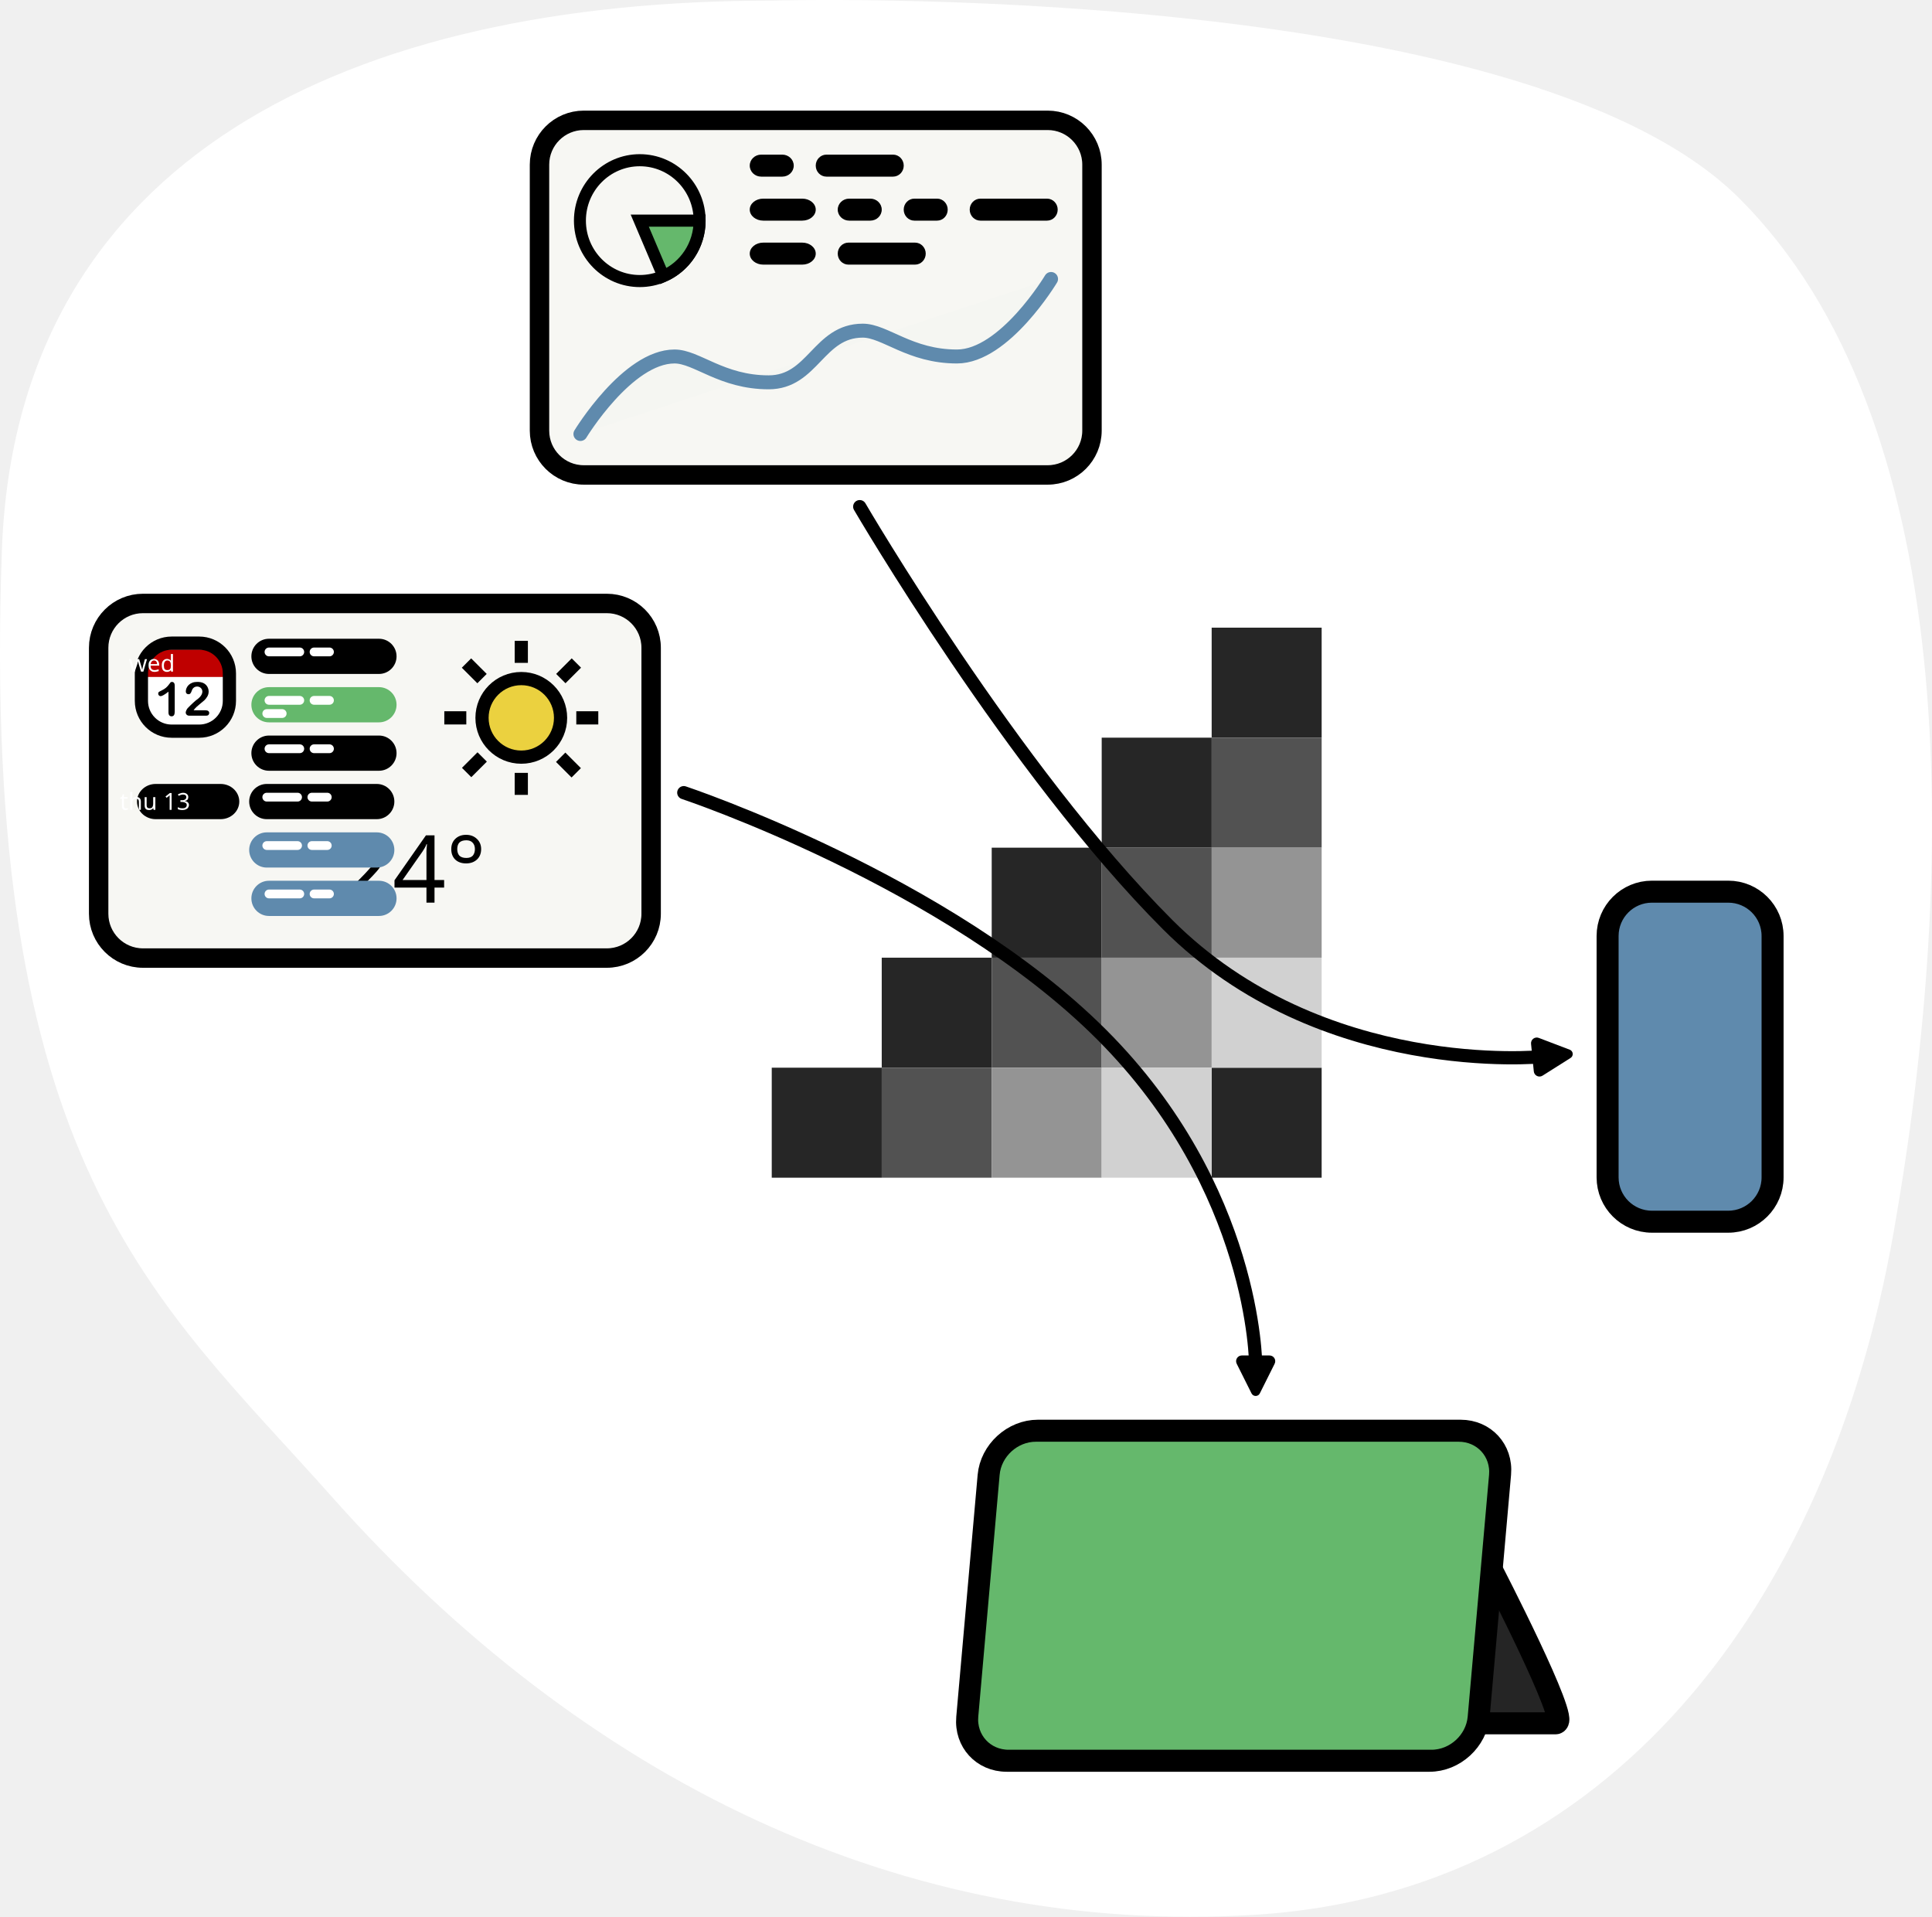
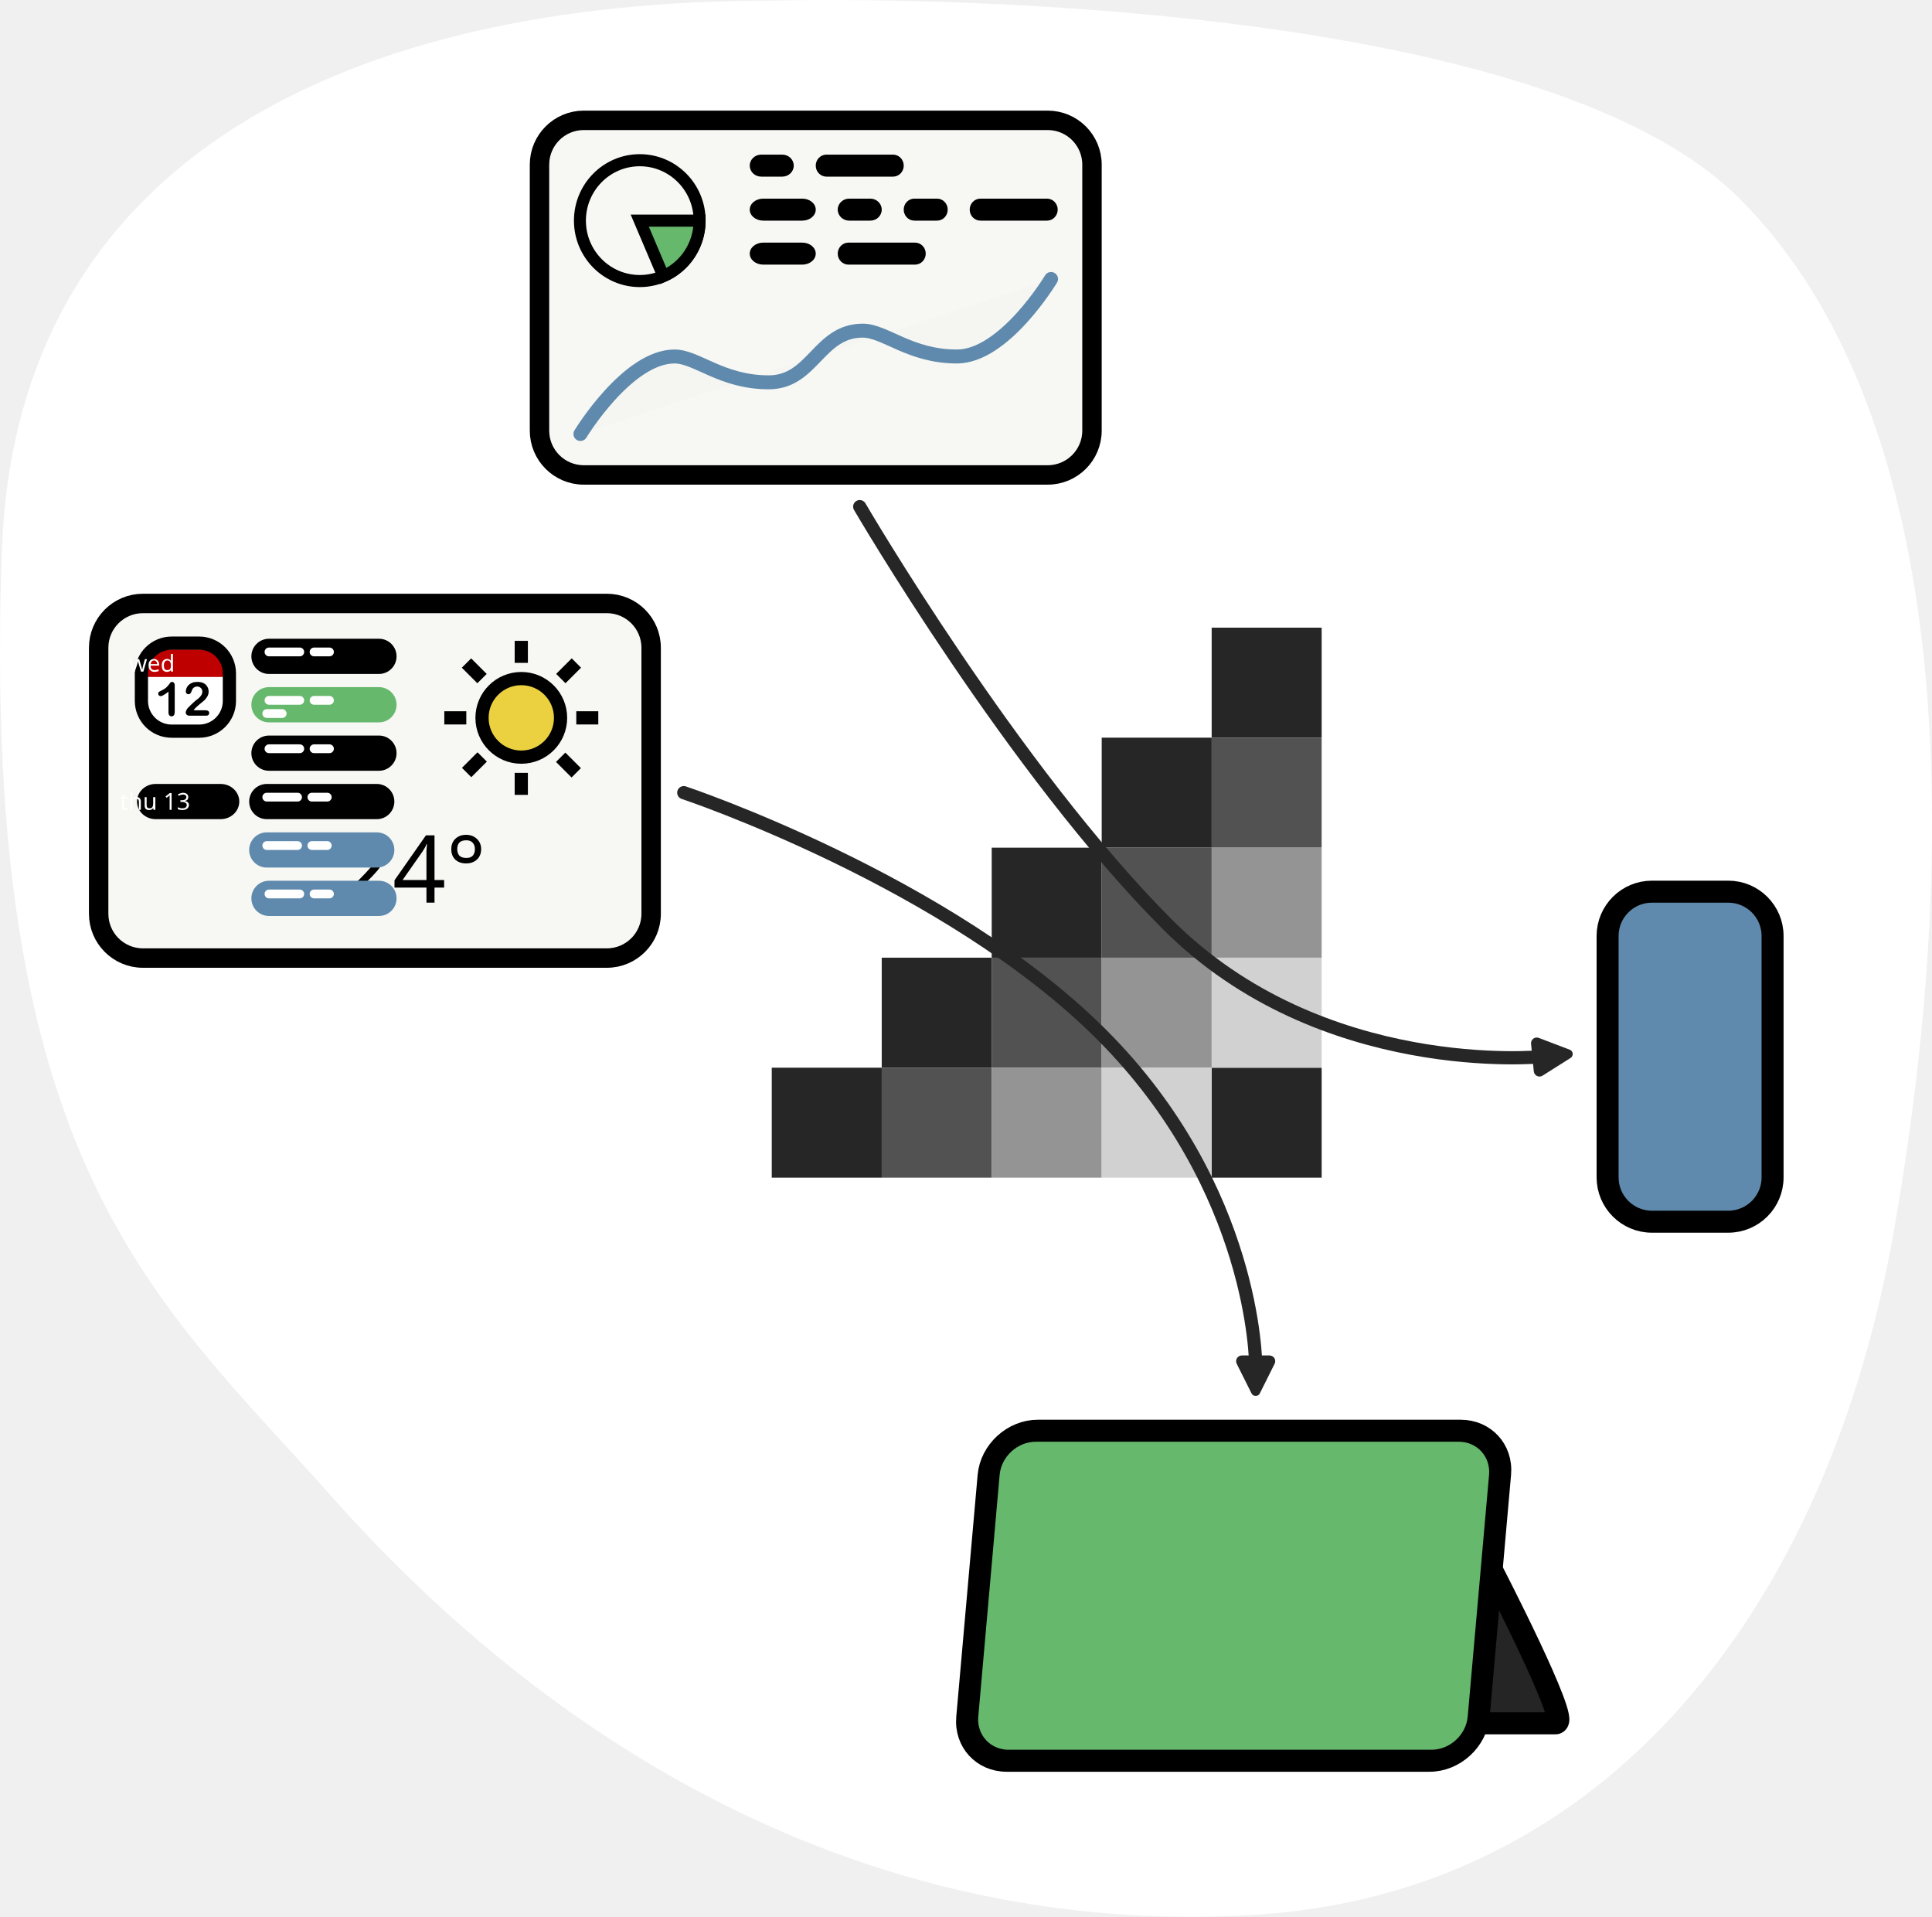
<svg xmlns="http://www.w3.org/2000/svg" width="439.163" height="435.602" viewBox="0 0 116.195 115.253" version="1.1" id="svg1" xml:space="preserve">
  <defs id="defs1">
    <marker style="overflow:visible" id="RoundedArrow" refX="0" refY="0" orient="auto-start-reverse" markerWidth="0.5" markerHeight="0.5" viewBox="0 0 1 1" preserveAspectRatio="xMidYMid">
      <path transform="scale(0.7)" d="m -0.211,-4.106 6.422,3.211 a 1,1 90 0 1 0,1.789 L -0.211,4.106 A 1.236,1.236 31.717 0 1 -2,3 v -6 a 1.236,1.236 148.283 0 1 1.789,-1.106 z" style="fill:context-stroke;fill-rule:evenodd;stroke:none" id="path8" />
    </marker>
  </defs>
  <g id="layer2" transform="translate(-7.825125,-138.8695)">
    <path style="fill:#ffffff;fill-opacity:1;stroke:none;stroke-width:0.794;stroke-linecap:round;stroke-miterlimit:4;stroke-dasharray:none;stroke-opacity:1" d="m 54.24,138.906 c 0,0 44.979,-1.323 58.208,11.906 13.229,13.229 13.229,39.687 9.26,62.177 -3.969,22.49 -17.198,39.687 -38.365,41.01 C 62.177,255.323 42.902,245.876 27.781,228.865 17.198,216.958 6.615,209.021 7.937,171.979 8.787,148.182 29.104,138.906 54.24,138.906 Z" id="path182" />
    <g id="g141" transform="translate(-210.1185,82.18024)">
      <rect style="fill:#f7f7f3;fill-opacity:1;stroke:#000000;stroke-width:1.168;stroke-dasharray:none;stroke-opacity:1" id="rect133" width="33.228" height="21.322" x="223.877" y="92.974" ry="2.665" rx="2.665" />
      <g id="g176" transform="translate(19.20119,0.6512935)">
        <g id="g149" transform="translate(-0.5818373,-0.03362499)">
          <ellipse style="fill:#ebd13f;fill-opacity:1;stroke:#000000;stroke-width:0.794;stroke-dasharray:none;stroke-opacity:1" id="path141" cx="230.676" cy="99.235" rx="2.362" ry="2.362" />
          <path style="fill:#ebd13f;fill-opacity:1;stroke:#000000;stroke-width:0.794;stroke-dasharray:none;stroke-opacity:1" d="M 230.676,95.928 V 94.605" id="path142" />
          <path style="fill:#ebd13f;fill-opacity:1;stroke:#000000;stroke-width:0.794;stroke-dasharray:none;stroke-opacity:1" d="M 230.676,103.866 V 102.543" id="path143" />
          <path style="fill:#ebd13f;fill-opacity:1;stroke:#000000;stroke-width:0.794;stroke-dasharray:none;stroke-opacity:1" d="m 233.984,99.235 h 1.323" id="path144" />
          <path style="fill:#ebd13f;fill-opacity:1;stroke:#000000;stroke-width:0.794;stroke-dasharray:none;stroke-opacity:1" d="m 226.046,99.235 h 1.323" id="path145" />
          <path style="fill:#ebd13f;fill-opacity:1;stroke:#000000;stroke-width:0.794;stroke-dasharray:none;stroke-opacity:1" d="m 233.98,102.539 -0.935,-0.935" id="path146" />
          <path style="fill:#ebd13f;fill-opacity:1;stroke:#000000;stroke-width:0.794;stroke-dasharray:none;stroke-opacity:1" d="m 228.315,96.874 -0.935,-0.935" id="path147" />
          <path style="fill:#ebd13f;fill-opacity:1;stroke:#000000;stroke-width:0.794;stroke-dasharray:none;stroke-opacity:1" d="m 233.989,95.938 -0.935,0.935" id="path148" />
          <path style="fill:#ebd13f;fill-opacity:1;stroke:#000000;stroke-width:0.794;stroke-dasharray:none;stroke-opacity:1" d="m 228.324,101.586 -0.935,0.935" id="path149" />
        </g>
        <text xml:space="preserve" style="font-style:normal;font-variant:normal;font-weight:normal;font-stretch:normal;font-size:5.644px;font-family:'Arial Rounded MT Bold';-inkscape-font-specification:'Arial Rounded MT Bold, ';text-align:center;writing-mode:lr-tb;direction:ltr;text-anchor:middle;fill:#000000;fill-opacity:1;stroke:none;stroke-width:0.794;stroke-dasharray:none;stroke-opacity:1" x="230.154" y="110.312" id="text176">
          <tspan id="tspan176" style="font-size:5.644px;fill:#000000;fill-opacity:1;stroke-width:0.794" x="230.154" y="110.312">24°</tspan>
        </text>
      </g>
      <g id="g178" transform="translate(-12.16578,0.09348912)">
        <g id="g152">
          <rect style="fill:#ffffff;fill-opacity:1;stroke:none;stroke-width:0.794;stroke-dasharray:none;stroke-opacity:1" id="rect150" width="5.292" height="5.292" x="238.614" y="95.267" ry="1.819" rx="1.819" />
          <rect style="fill:#bf0000;fill-opacity:1;stroke:none;stroke-width:0.412;stroke-dasharray:none;stroke-opacity:1" id="rect151" width="4.566" height="1.652" x="238.977" y="95.648" ry="8.8729496e-15" rx="8.8729496e-15" />
          <rect style="fill:none;fill-opacity:1;stroke:#000000;stroke-width:0.794;stroke-dasharray:none;stroke-opacity:1" id="rect149" width="5.292" height="5.292" x="238.614" y="95.267" ry="1.819" rx="1.819" />
          <path style="font-size:2.822px;font-family:'Arial Rounded MT Bold';-inkscape-font-specification:'Arial Rounded MT Bold, ';text-align:center;text-anchor:middle;stroke-width:0.794" d="m 240.242,99.44 v -1.254 q -0.35,0.269 -0.471,0.269 -0.058,0 -0.103,-0.045 -0.044,-0.047 -0.044,-0.107 0,-0.07 0.044,-0.103 0.044,-0.033 0.156,-0.085 0.167,-0.079 0.266,-0.165 0.101,-0.087 0.178,-0.194 0.077,-0.107 0.101,-0.132 0.023,-0.025 0.088,-0.025 0.073,0 0.117,0.057 0.044,0.057 0.044,0.156 v 1.578 q 0,0.277 -0.189,0.277 -0.084,0 -0.135,-0.057 -0.051,-0.057 -0.051,-0.167 z m 1.51,-0.136 h 0.719 q 0.107,0 0.164,0.044 0.057,0.044 0.057,0.12 0,0.068 -0.045,0.114 -0.044,0.047 -0.135,0.047 h -1.014 q -0.103,0 -0.161,-0.057 -0.058,-0.058 -0.058,-0.135 0,-0.05 0.037,-0.131 0.037,-0.083 0.081,-0.13 0.183,-0.19 0.331,-0.325 0.147,-0.136 0.211,-0.179 0.113,-0.08 0.187,-0.16 0.076,-0.081 0.114,-0.165 0.04,-0.085 0.04,-0.167 0,-0.088 -0.043,-0.157 -0.041,-0.07 -0.114,-0.109 -0.072,-0.039 -0.157,-0.039 -0.181,0 -0.284,0.158 -0.014,0.021 -0.047,0.113 -0.032,0.092 -0.073,0.142 -0.04,0.05 -0.119,0.05 -0.069,0 -0.114,-0.045 -0.045,-0.045 -0.045,-0.124 0,-0.095 0.043,-0.198 0.043,-0.103 0.127,-0.187 0.085,-0.084 0.215,-0.135 0.131,-0.052 0.306,-0.052 0.211,0 0.36,0.066 0.097,0.044 0.169,0.121 0.073,0.077 0.113,0.179 0.041,0.101 0.041,0.209 0,0.171 -0.085,0.311 -0.084,0.139 -0.172,0.219 -0.088,0.079 -0.296,0.248 -0.207,0.169 -0.284,0.263 -0.033,0.037 -0.068,0.09 z" id="text154" aria-label="12" />
          <text xml:space="preserve" style="font-style:normal;font-variant:normal;font-weight:normal;font-stretch:normal;font-size:1.411px;font-family:'Arial Rounded MT Bold';-inkscape-font-specification:'Arial Rounded MT Bold, ';text-align:center;writing-mode:lr-tb;direction:ltr;text-anchor:middle;fill:#ffffff;fill-opacity:1;stroke:none;stroke-width:0.794;stroke-dasharray:none;stroke-opacity:1" x="241.26" y="96.981" id="text155">
            <tspan id="tspan154" style="font-size:1.411px;fill:#ffffff;fill-opacity:1;stroke-width:0.794" x="241.26" y="96.981">wed</tspan>
          </text>
        </g>
        <g id="g157" transform="translate(4.3415698e-6,-0.7937519)">
          <rect style="fill:#000000;fill-opacity:1;stroke:none;stroke-width:1.123;stroke-dasharray:none;stroke-opacity:1" id="rect155" width="8.731" height="2.117" x="245.228" y="95.796" ry="1.058" rx="1.058" />
          <rect style="fill:#ffffff;fill-opacity:1;stroke:none;stroke-width:0.293;stroke-dasharray:none;stroke-opacity:1" id="rect156" width="2.381" height="0.529" x="246.022" y="96.325" ry="0.265" rx="0.265" />
          <rect style="fill:#ffffff;fill-opacity:1;stroke:none;stroke-width:0.229;stroke-dasharray:none;stroke-opacity:1" id="rect157" width="1.455" height="0.529" x="248.734" y="96.325" ry="0.265" rx="0.265" />
        </g>
        <g id="g160" transform="translate(7.3616059e-6,2.116665)">
          <rect style="fill:#65b86c;fill-opacity:1;stroke:none;stroke-width:1.123;stroke-dasharray:none;stroke-opacity:1" id="rect158" width="8.731" height="2.117" x="245.228" y="95.796" ry="1.058" rx="1.058" />
          <rect style="fill:#ffffff;fill-opacity:1;stroke:none;stroke-width:0.293;stroke-dasharray:none;stroke-opacity:1" id="rect159" width="2.381" height="0.529" x="246.022" y="96.325" ry="0.265" rx="0.265" />
          <rect style="fill:#ffffff;fill-opacity:1;stroke:none;stroke-width:0.229;stroke-dasharray:none;stroke-opacity:1" id="rect160" width="1.455" height="0.529" x="248.734" y="96.325" ry="0.265" rx="0.265" />
          <rect style="fill:#ffffff;fill-opacity:1;stroke:none;stroke-width:0.229;stroke-dasharray:none;stroke-opacity:1" id="rect176" width="1.455" height="0.529" x="245.89" y="97.119" ry="0.265" rx="0.265" />
        </g>
        <g id="g163" transform="translate(7.3616059e-6,5.027082)">
          <rect style="fill:#000000;fill-opacity:1;stroke:none;stroke-width:1.123;stroke-dasharray:none;stroke-opacity:1" id="rect161" width="8.731" height="2.117" x="245.228" y="95.796" ry="1.058" rx="1.058" />
          <rect style="fill:#ffffff;fill-opacity:1;stroke:none;stroke-width:0.293;stroke-dasharray:none;stroke-opacity:1" id="rect162" width="2.381" height="0.529" x="246.022" y="96.325" ry="0.265" rx="0.265" />
          <rect style="fill:#ffffff;fill-opacity:1;stroke:none;stroke-width:0.229;stroke-dasharray:none;stroke-opacity:1" id="rect163" width="1.455" height="0.529" x="248.734" y="96.325" ry="0.265" rx="0.265" />
        </g>
        <g id="g166" transform="translate(-0.1322874,7.937498)">
          <rect style="fill:#000000;fill-opacity:1;stroke:none;stroke-width:1.123;stroke-dasharray:none;stroke-opacity:1" id="rect164" width="8.731" height="2.117" x="245.228" y="95.796" ry="1.058" rx="1.058" />
          <rect style="fill:#ffffff;fill-opacity:1;stroke:none;stroke-width:0.293;stroke-dasharray:none;stroke-opacity:1" id="rect165" width="2.381" height="0.529" x="246.022" y="96.325" ry="0.265" rx="0.265" />
          <rect style="fill:#ffffff;fill-opacity:1;stroke:none;stroke-width:0.229;stroke-dasharray:none;stroke-opacity:1" id="rect166" width="1.455" height="0.529" x="248.734" y="96.325" ry="0.265" rx="0.265" />
        </g>
        <g id="g169" transform="translate(-0.132286,10.84792)">
          <rect style="fill:#5f8aad;fill-opacity:1;stroke:none;stroke-width:1.123;stroke-dasharray:none;stroke-opacity:1" id="rect167" width="8.731" height="2.117" x="245.228" y="95.796" ry="1.058" rx="1.058" />
          <rect style="fill:#ffffff;fill-opacity:1;stroke:none;stroke-width:0.293;stroke-dasharray:none;stroke-opacity:1" id="rect168" width="2.381" height="0.529" x="246.022" y="96.325" ry="0.265" rx="0.265" />
          <rect style="fill:#ffffff;fill-opacity:1;stroke:none;stroke-width:0.229;stroke-dasharray:none;stroke-opacity:1" id="rect169" width="1.455" height="0.529" x="248.734" y="96.325" ry="0.265" rx="0.265" />
        </g>
        <g id="g177">
          <rect style="fill:#5f8aad;fill-opacity:1;stroke:none;stroke-width:1.123;stroke-dasharray:none;stroke-opacity:1" id="rect170" width="8.731" height="2.117" x="245.228" y="109.554" ry="1.058" rx="1.058" />
          <rect style="fill:#ffffff;fill-opacity:1;stroke:none;stroke-width:0.293;stroke-dasharray:none;stroke-opacity:1" id="rect171" width="2.381" height="0.529" x="246.022" y="110.083" ry="0.265" rx="0.265" />
          <rect style="fill:#ffffff;fill-opacity:1;stroke:none;stroke-width:0.229;stroke-dasharray:none;stroke-opacity:1" id="rect172" width="1.455" height="0.529" x="248.734" y="110.083" ry="0.265" rx="0.265" />
        </g>
        <g id="g175" transform="matrix(0.7045437,0,0,1,65.57512,7.937498)">
          <rect style="fill:#000000;fill-opacity:1;stroke:none;stroke-width:1.123;stroke-dasharray:none;stroke-opacity:1" id="rect173" width="8.731" height="2.117" x="245.228" y="95.796" ry="1.058" rx="1.596" />
          <text xml:space="preserve" style="font-style:normal;font-variant:normal;font-weight:normal;font-stretch:normal;font-size:1.681px;font-family:'Arial Rounded MT Bold';-inkscape-font-specification:'Arial Rounded MT Bold, ';text-align:center;writing-mode:lr-tb;direction:ltr;text-anchor:middle;fill:#ffffff;fill-opacity:1;stroke:none;stroke-width:0.946;stroke-dasharray:none;stroke-opacity:1" x="209.524" y="115.982" id="text175" transform="scale(1.191368,0.839371)">
            <tspan id="tspan175" style="stroke-width:0.946" x="209.524" y="115.982">thu 13</tspan>
          </text>
        </g>
      </g>
    </g>
    <g id="g130-0" transform="translate(-183.6054,53.13085)">
      <rect style="fill:#f7f7f3;fill-opacity:1;stroke:#000000;stroke-width:1.168;stroke-dasharray:none;stroke-opacity:1" id="rect28-6-3" width="33.228" height="21.322" x="223.877" y="92.974" ry="2.665" rx="2.665" />
      <path style="fill:#f5f6f2;fill-opacity:1;stroke:#5f8aad;stroke-width:0.839;stroke-linecap:round;stroke-dasharray:none;stroke-opacity:1" d="m 226.338,111.834 c 0,0 2.831,-4.661 5.661,-4.661 1.334,0 2.831,1.554 5.661,1.554 2.669,0 2.992,-3.107 5.661,-3.107 1.334,0 2.831,1.554 5.661,1.554 2.866,0 5.661,-4.661 5.661,-4.661" id="path119-6" />
      <g id="g117-9" transform="matrix(1.360412,0,0,1.372861,-81.44262,-35.39284)">
        <circle style="fill:none;fill-opacity:1;stroke:#000000;stroke-width:0.529;stroke-linecap:round;stroke-dasharray:none;stroke-opacity:1" id="path117-1" r="2.646" cy="97.896" cx="228.865" />
        <path style="fill:#65b86c;fill-opacity:1;stroke:#000000;stroke-width:0.529;stroke-linecap:round;stroke-dasharray:none;stroke-opacity:1" id="circle117-4" d="m 231.51,97.896 a 2.646,2.646 0 0 1 -1.603,2.432 l -1.043,-2.432 z" />
      </g>
      <rect style="fill:#000000;fill-opacity:1;stroke:none;stroke-width:0.471;stroke-dasharray:none" id="rect119-1" width="2.646" height="1.323" x="236.522" y="95.036" rx="0.688" ry="0.661" />
      <rect style="fill:#000000;fill-opacity:1;stroke:none;stroke-width:0.667;stroke-dasharray:none" id="rect120-4" width="5.292" height="1.323" x="240.491" y="95.036" rx="0.643" ry="0.661" />
      <rect style="fill:#000000;fill-opacity:1;stroke:none;stroke-width:0.577;stroke-dasharray:none" id="rect121-6" width="3.969" height="1.323" x="236.522" y="97.682" rx="0.812" ry="0.661" />
      <rect style="fill:#000000;fill-opacity:1;stroke:none;stroke-width:0.577;stroke-dasharray:none" id="rect122-1" width="3.969" height="1.323" x="236.522" y="100.327" rx="0.812" ry="0.661" />
      <rect style="fill:#000000;fill-opacity:1;stroke:none;stroke-width:0.471;stroke-dasharray:none" id="rect123-0" width="2.646" height="1.323" x="241.814" y="97.682" rx="0.688" ry="0.661" />
      <rect style="fill:#000000;fill-opacity:1;stroke:none;stroke-width:0.471;stroke-dasharray:none" id="rect124-2" width="2.646" height="1.323" x="245.782" y="97.682" rx="0.639" ry="0.661" />
      <rect style="fill:#000000;fill-opacity:1;stroke:none;stroke-width:0.667;stroke-dasharray:none" id="rect131-4" width="5.292" height="1.323" x="241.814" y="100.327" rx="0.643" ry="0.661" />
      <rect style="fill:#000000;fill-opacity:1;stroke:none;stroke-width:0.667;stroke-dasharray:none" id="rect132-0" width="5.292" height="1.323" x="249.751" y="97.682" rx="0.643" ry="0.661" />
    </g>
    <g id="g132" transform="translate(21.16666,11.24478)">
      <rect style="fill:#262626;fill-opacity:1;stroke:none;stroke-width:0.833" id="rect8" width="6.615" height="6.615" x="33.073" y="191.823" />
      <rect style="fill:#262626;fill-opacity:1;stroke:none;stroke-width:0.833" id="rect46-3" width="6.615" height="6.615" x="39.688" y="185.208" />
      <rect style="fill:#262626;fill-opacity:1;stroke:none;stroke-width:0.833" id="rect47-1" width="6.615" height="6.615" x="46.302" y="178.594" />
      <rect style="fill:#262626;fill-opacity:1;stroke:none;stroke-width:0.833" id="rect48-1" width="6.615" height="6.615" x="52.917" y="171.979" />
      <rect style="fill:#262626;fill-opacity:1;stroke:none;stroke-width:0.833" id="rect49-2" width="6.615" height="6.615" x="59.531" y="165.365" />
      <rect style="fill:#262626;fill-opacity:1;stroke:none;stroke-width:0.833" id="rect24" width="6.615" height="6.615" x="59.531" y="191.823" />
      <rect style="fill:#525252;fill-opacity:1;stroke:none;stroke-width:0.833" id="rect16-6" width="6.615" height="6.615" x="39.688" y="191.823" />
      <rect style="fill:#525252;fill-opacity:1;stroke:none;stroke-width:0.833" id="rect50-9" width="6.615" height="6.615" x="46.302" y="185.208" />
      <rect style="fill:#525252;fill-opacity:1;stroke:none;stroke-width:0.833" id="rect51" width="6.615" height="6.615" x="52.917" y="178.594" />
      <rect style="fill:#525252;fill-opacity:1;stroke:none;stroke-width:0.833" id="rect52-1" width="6.615" height="6.615" x="59.531" y="171.979" />
      <rect style="fill:#949494;fill-opacity:1;stroke:none;stroke-width:0.833" id="rect19-9" width="6.615" height="6.615" x="46.302" y="191.823" />
      <rect style="fill:#949494;fill-opacity:1;stroke:none;stroke-width:0.833" id="rect53-0" width="6.615" height="6.615" x="52.917" y="185.208" />
      <rect style="fill:#949494;fill-opacity:1;stroke:none;stroke-width:0.833" id="rect54-6" width="6.615" height="6.615" x="59.531" y="178.594" />
      <rect style="fill:#d1d1d1;fill-opacity:1;stroke:none;stroke-width:0.833" id="rect23-1" width="6.615" height="6.615" x="52.917" y="191.823" />
      <rect style="fill:#d1d1d1;fill-opacity:1;stroke:none;stroke-width:0.833" id="rect55-7" width="6.615" height="6.615" x="59.531" y="185.208" />
    </g>
    <rect style="fill:#5f8aad;fill-opacity:1;stroke:#000000;stroke-width:1.323;stroke-dasharray:none;stroke-opacity:1" id="rect178" width="9.922" height="19.844" x="104.51" y="192.484" ry="2.665" rx="2.665" />
    <g id="g179" transform="matrix(1,0,-0.08838831,1,36.15239,7.276077)" style="fill:#d0d0d0;fill-opacity:1">
      <path style="fill:#252525;fill-opacity:1;stroke:#000000;stroke-width:1.323;stroke-dasharray:none;stroke-opacity:1" d="m 81.321,225.954 c 0,0 5.614,9.26 4.763,9.26 -4.75,3e-5 0,0 -4.498,0" id="path179" />
      <rect style="fill:#65b86c;fill-opacity:1;stroke:#000000;stroke-width:1.323;stroke-dasharray:none;stroke-opacity:1" id="rect179" width="30.758" height="19.844" x="260.72" y="135.44" ry="2.655" rx="2.665" transform="translate(-210.1185,82.18024)" />
    </g>
-     <path style="fill:none;fill-opacity:1;stroke:#000000;stroke-width:0.794;stroke-linecap:round;stroke-miterlimit:4;stroke-dasharray:none;stroke-opacity:1;marker-start:url(#RoundedArrow)" d="m 83.344,220.927 c 0,0 -9e-6,-10.583 -9.26,-19.844 -9.26,-9.26 -25.135,-14.552 -25.135,-14.552" id="path184" />
-     <path style="fill:none;fill-opacity:1;stroke:#000000;stroke-width:0.794;stroke-linecap:round;stroke-miterlimit:4;stroke-dasharray:none;stroke-opacity:1;marker-start:url(#RoundedArrow)" d="m 100.542,202.406 c 0,0 -13.229,1.323 -22.49,-7.938 -9.26,-9.26 -18.521,-25.135 -18.521,-25.135" id="path186" />
+     <path style="fill:none;fill-opacity:1;stroke:#262626;stroke-width:0.794;stroke-linecap:round;stroke-miterlimit:4;stroke-dasharray:none;stroke-opacity:1;marker-start:url(#RoundedArrow)" d="m 83.344,220.927 c 0,0 -9e-6,-10.583 -9.26,-19.844 -9.26,-9.26 -25.135,-14.552 -25.135,-14.552" id="path184" />
+     <path style="fill:none;fill-opacity:1;stroke:#262626;stroke-width:0.794;stroke-linecap:round;stroke-miterlimit:4;stroke-dasharray:none;stroke-opacity:1;marker-start:url(#RoundedArrow)" d="m 100.542,202.406 c 0,0 -13.229,1.323 -22.49,-7.938 -9.26,-9.26 -18.521,-25.135 -18.521,-25.135" id="path186" />
  </g>
</svg>
